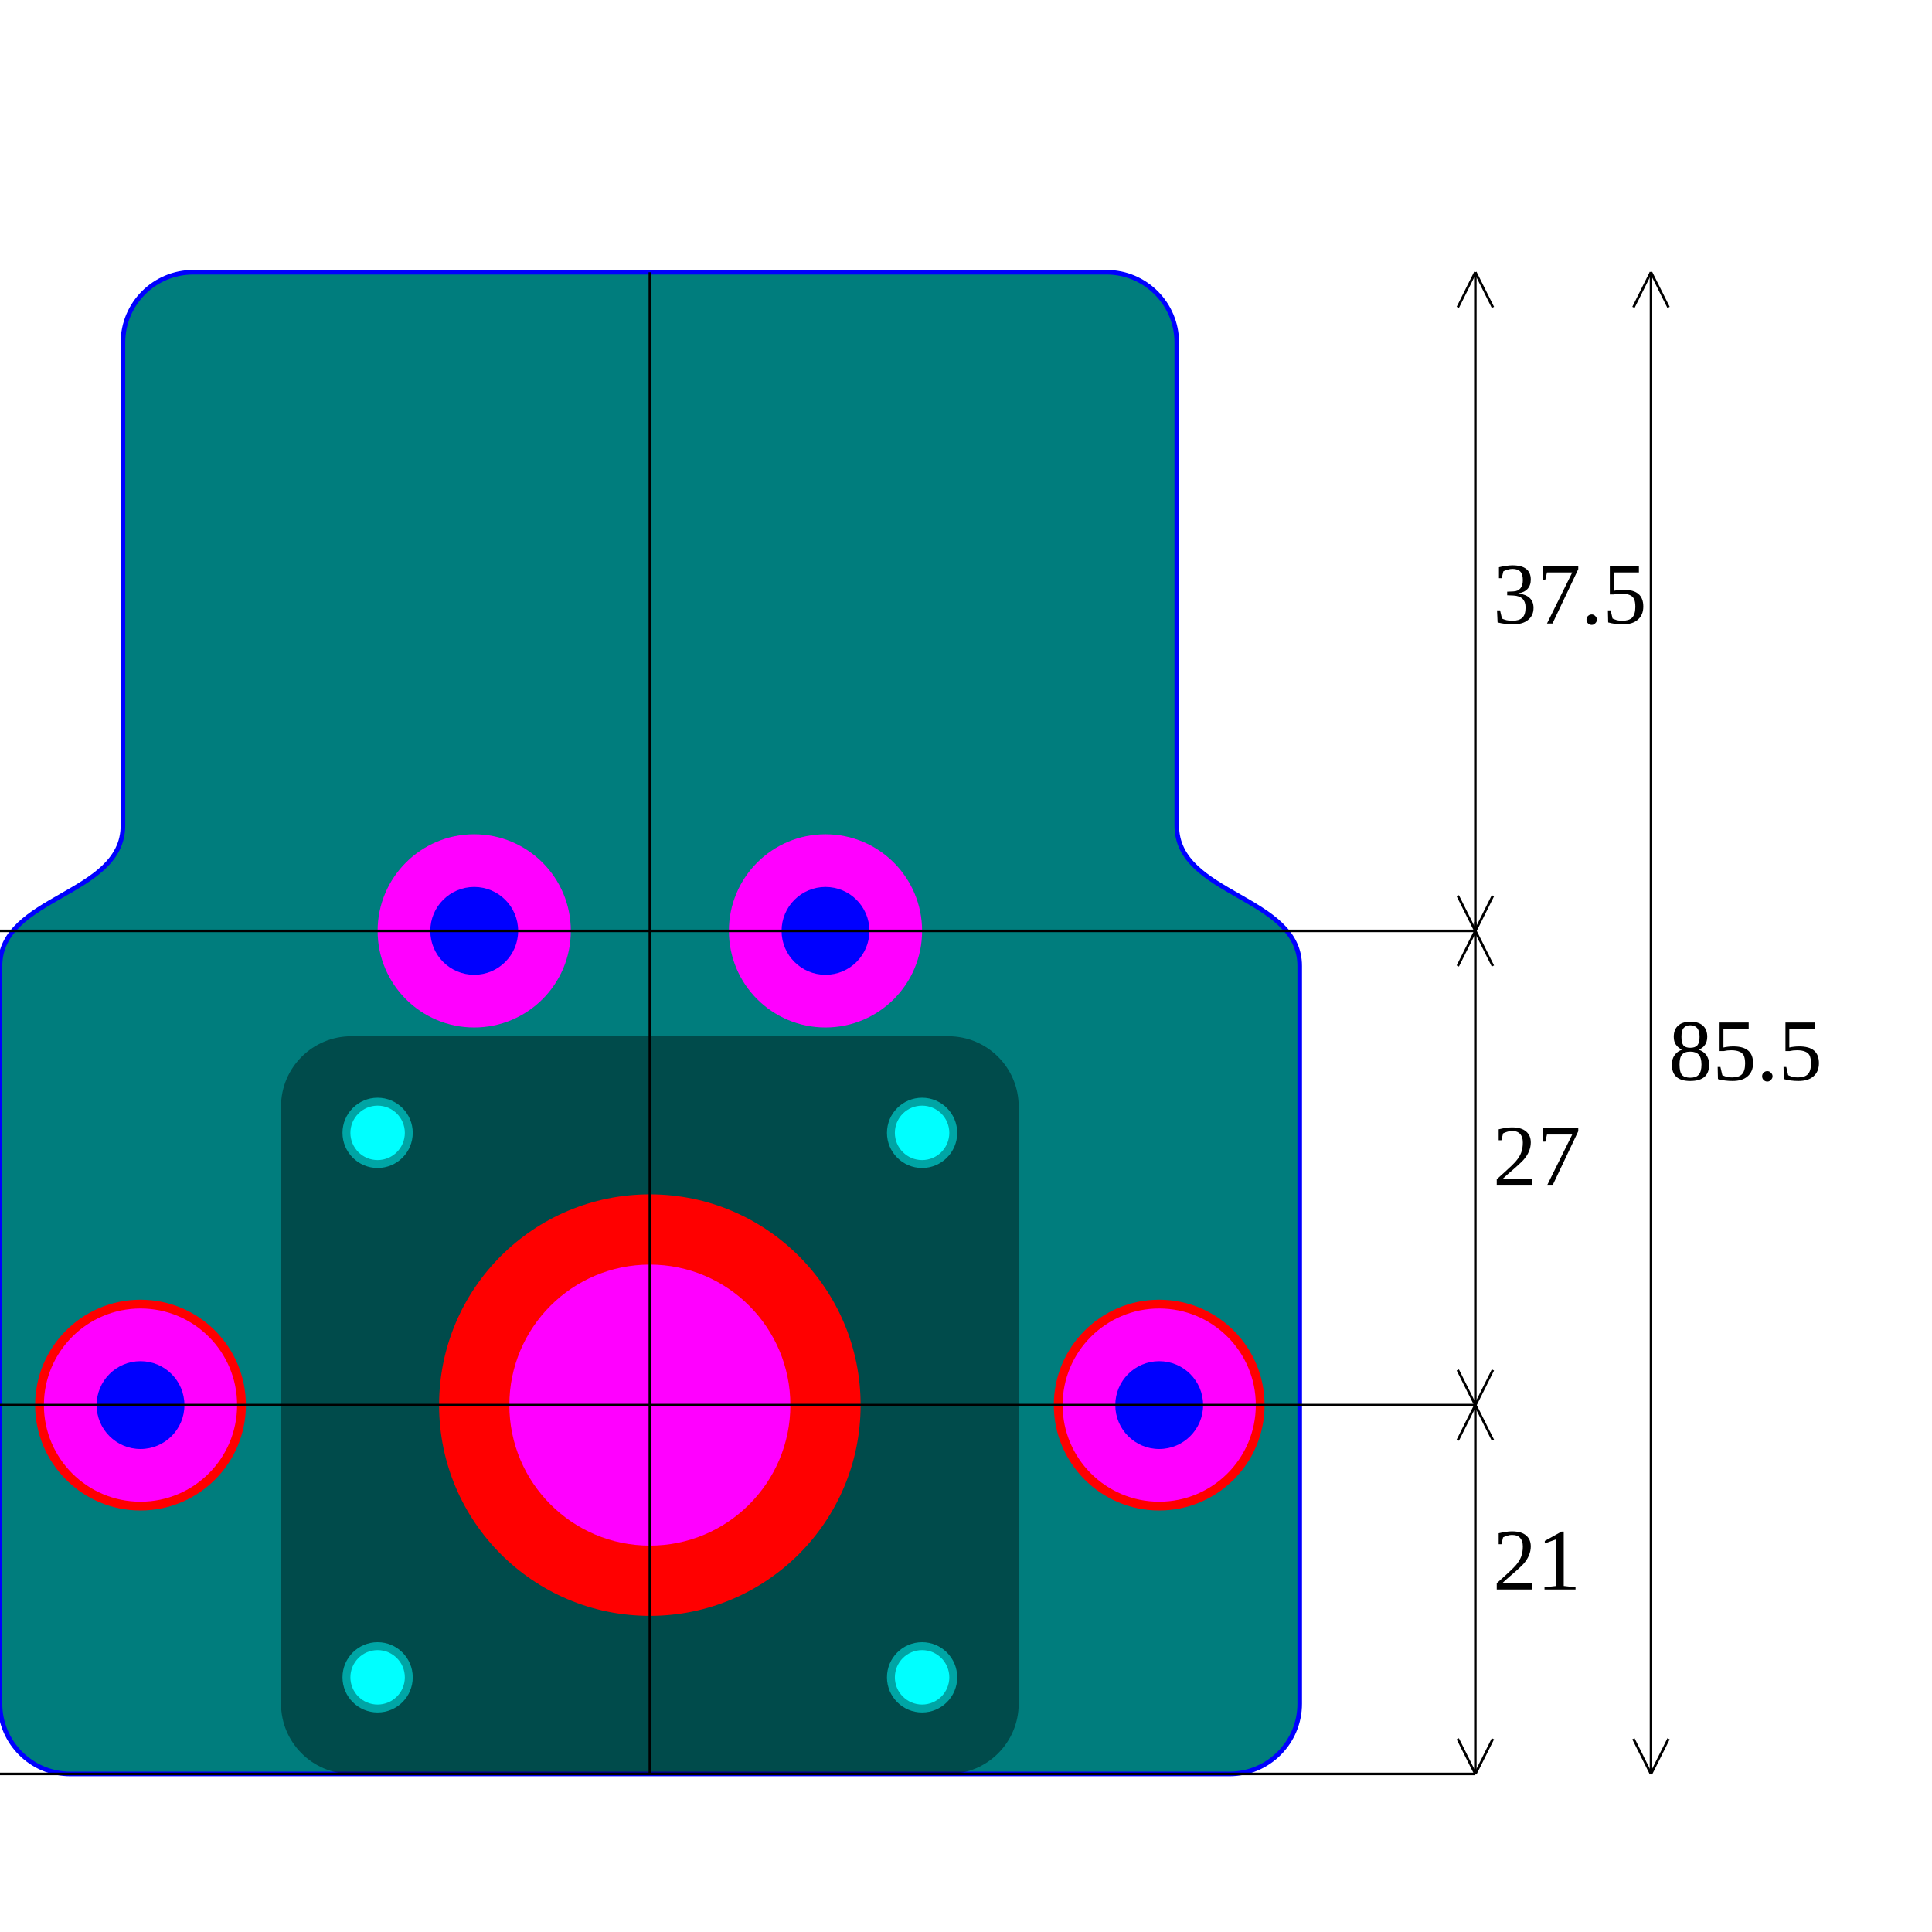
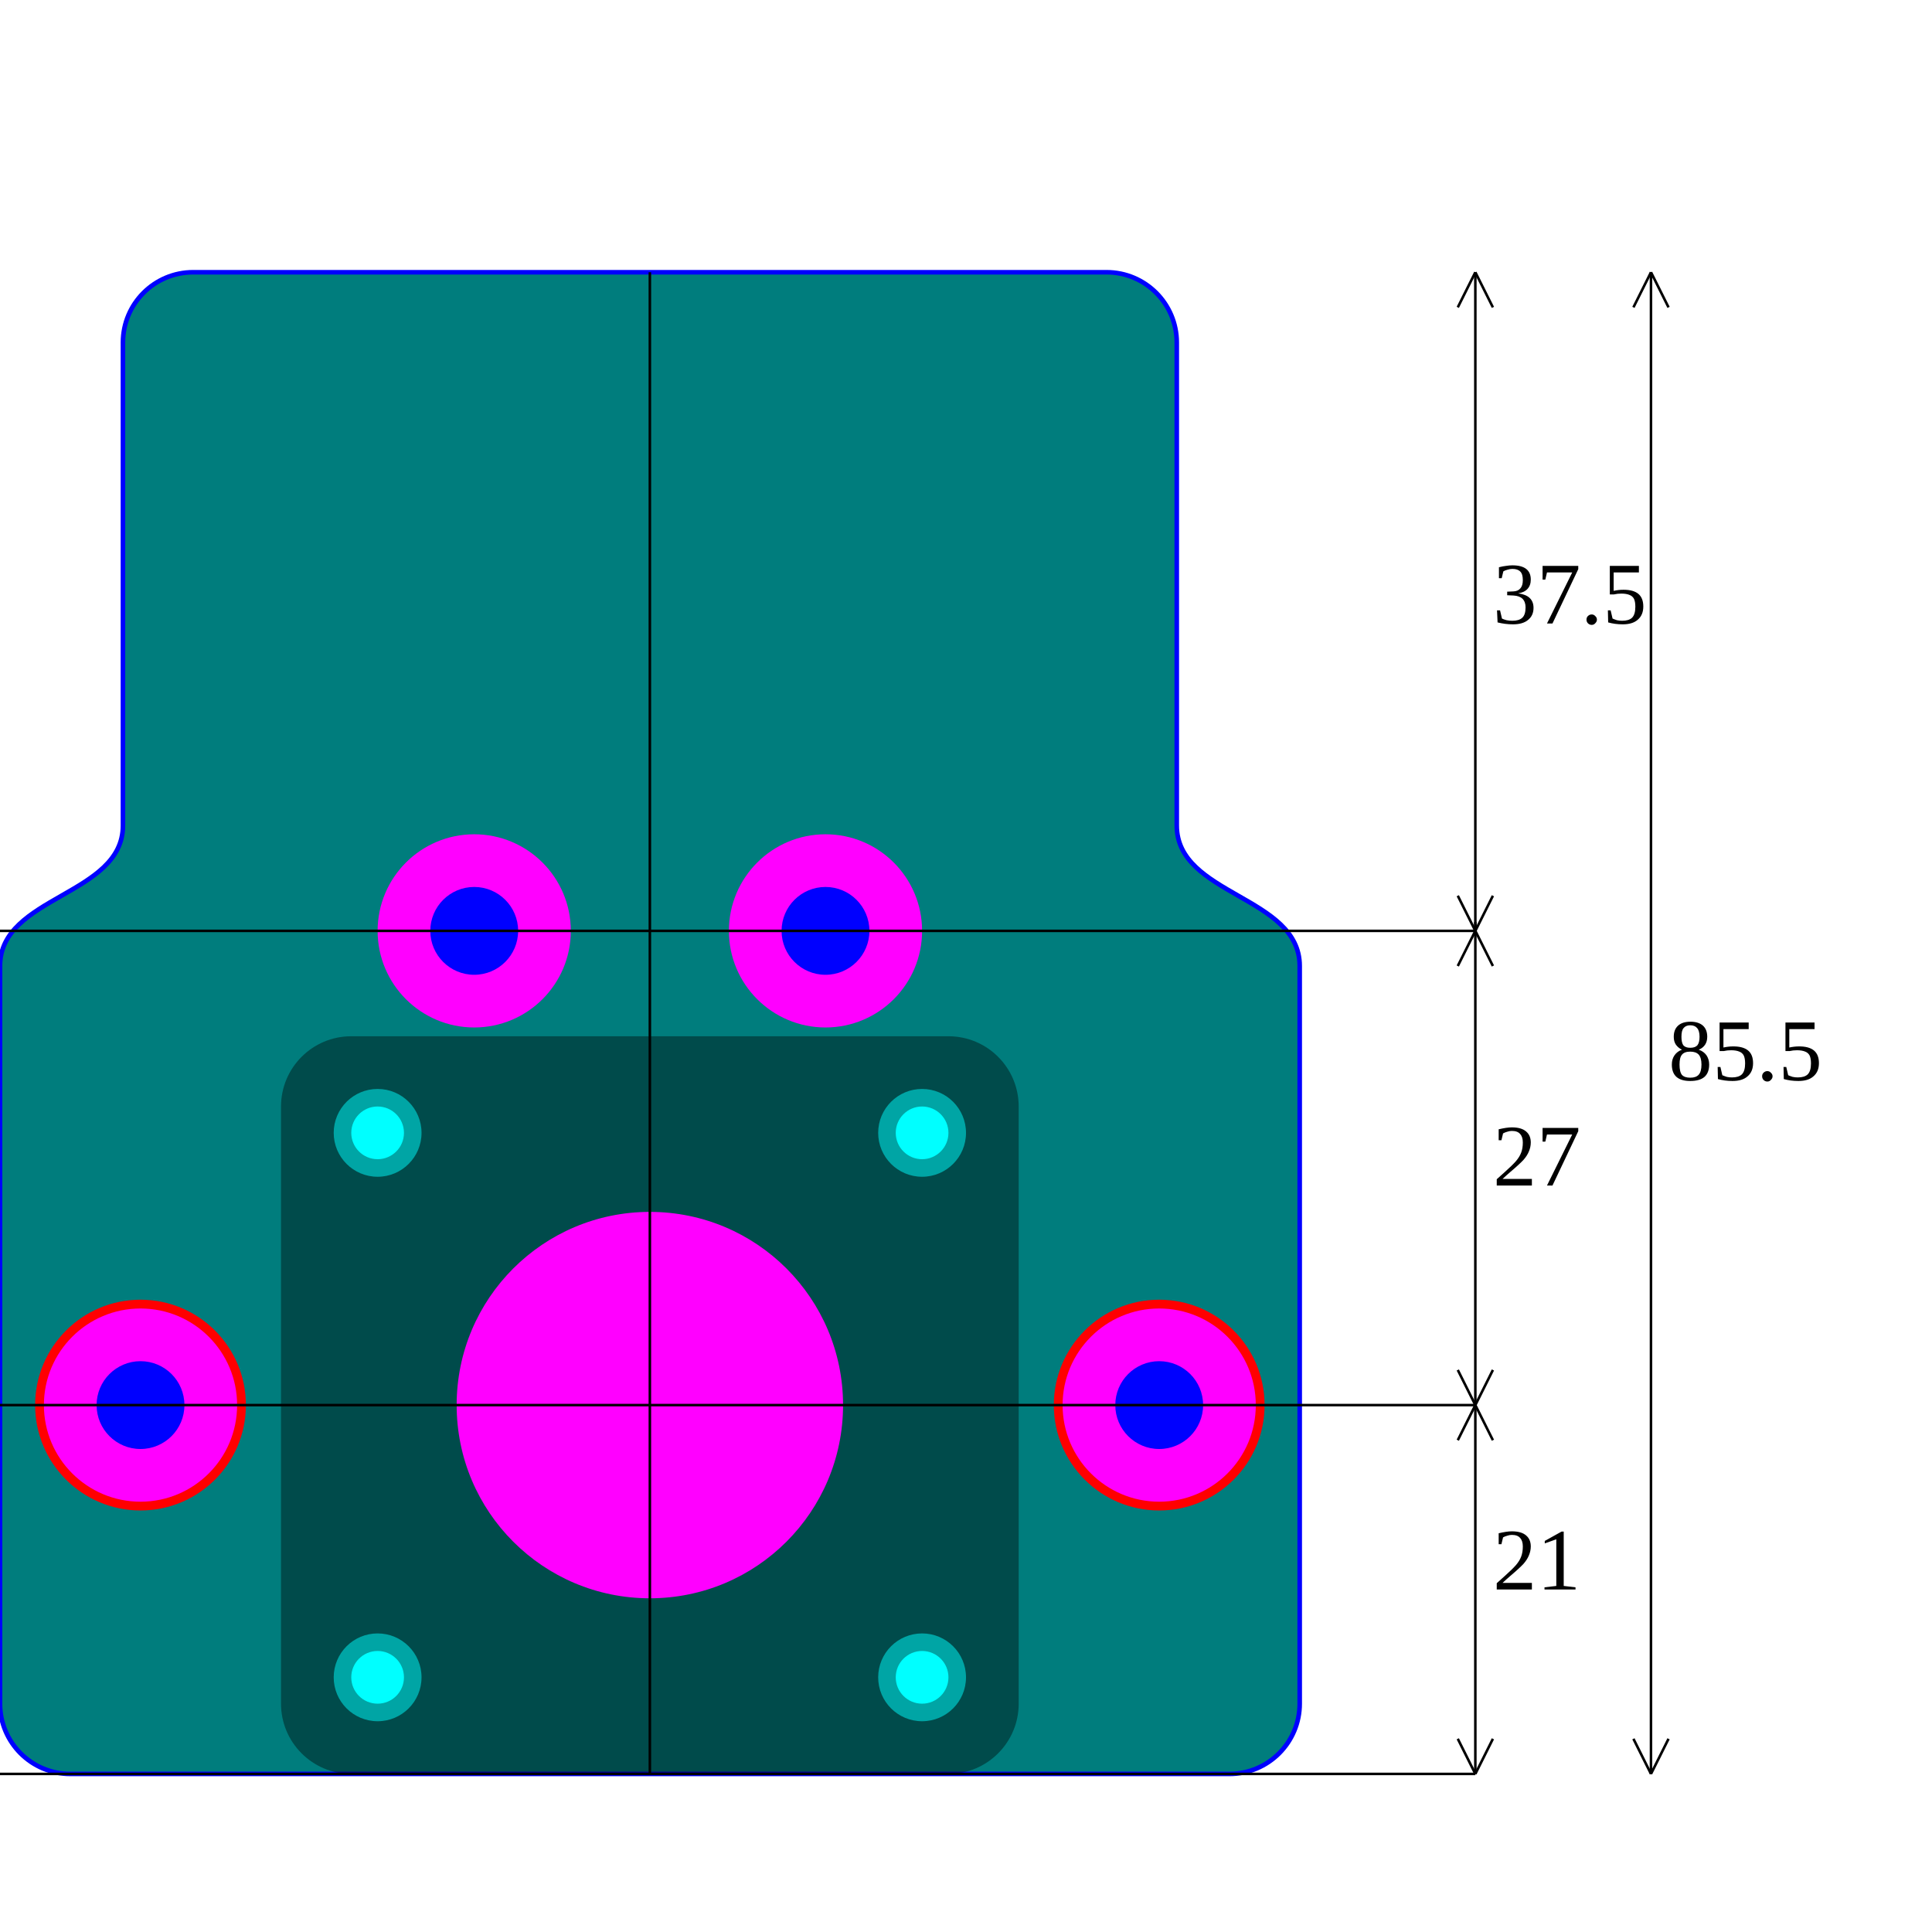
<svg xmlns="http://www.w3.org/2000/svg" width="110mm" height="110mm" viewBox="0 0 110 110" version="1.1" id="horizontal-sides">
  <defs id="defs">
-     <circle id="motor_base_hole_24mm_ref" style="font-variation-settings:normal;vector-effect:none;fill:#ff0000;fill-opacity:1;fill-rule:evenodd;stroke-width:0.353;stroke-linecap:butt;stroke-linejoin:miter;stroke-miterlimit:4;stroke-dasharray:none;stroke-dashoffset:0;stroke-opacity:1;stop-color:#000000" cx="0" cy="0" r="12" />
-     <circle id="motor_base_hole_16mm_ref" style="font-variation-settings:normal;vector-effect:none;fill:#ff00ff;fill-opacity:1;fill-rule:evenodd;stroke-width:0.353;stroke-linecap:butt;stroke-linejoin:miter;stroke-miterlimit:4;stroke-dasharray:none;stroke-dashoffset:0;stroke-opacity:1;stop-color:#000000" cx="0" cy="0" r="8" />
-     <circle id="spacer_hole_12mm" style="font-variation-settings:normal;vector-effect:none;fill:#ff0000;fill-opacity:1;fill-rule:evenodd;stroke-width:0.212;stroke-linecap:butt;stroke-linejoin:miter;stroke-miterlimit:4;stroke-dasharray:none;stroke-dashoffset:0;stroke-opacity:1;stop-color:#000000" cx="0" cy="0" r="6" />
-     <circle id="spacer_screw_5.0mm" style="font-variation-settings:normal;vector-effect:none;fill:#0000ff;fill-opacity:1;fill-rule:evenodd;stroke-width:0.314;stroke-linecap:butt;stroke-linejoin:miter;stroke-miterlimit:4;stroke-dasharray:none;stroke-dashoffset:0;stroke-opacity:1;stop-color:#000000" cx="0" cy="0" r="2.5" />
-     <circle id="spacer_screw_5.0mm_hole_11.0mm" style="font-variation-settings:normal;vector-effect:none;fill:#ff00ff;fill-opacity:1;fill-rule:evenodd;stroke-width:0.314;stroke-linecap:butt;stroke-linejoin:miter;stroke-miterlimit:4;stroke-dasharray:none;stroke-dashoffset:0;stroke-opacity:1;stop-color:#000000" cx="0" cy="0" r="5.5" />
-     <circle id="motor_screw_3.0mm" style="font-variation-settings:normal;vector-effect:none;fill:#00ffff;fill-opacity:1;fill-rule:evenodd;stroke-width:0.314;stroke-linecap:butt;stroke-linejoin:miter;stroke-miterlimit:4;stroke-dasharray:none;stroke-dashoffset:0;stroke-opacity:1;stop-color:#000000" cx="0" cy="0" r="1.55" />
-     <circle id="motor_screw_3.0mm_hole_4.0mm" style="opacity:0.5;font-variation-settings:normal;vector-effect:none;fill:#00ffff;fill-opacity:1;fill-rule:evenodd;stroke-width:0.314;stroke-linecap:butt;stroke-linejoin:miter;stroke-miterlimit:4;stroke-dasharray:none;stroke-dashoffset:0;stroke-opacity:1;stop-color:#000000" cx="0" cy="0" r="2.0" />
+     <circle id="motor_base_hole_22mm_ref" style="fill:#ff00ff;fill-opacity:1;fill-rule:evenodd;stroke-width:0.353;stroke-linecap:butt;stroke-linejoin:miter;stroke-miterlimit:4;stroke-dasharray:none;stroke-dashoffset:0;stroke-opacity:1;stop-color:#000000" cx="0" cy="0" r="11" />
+     <circle id="spacer_pocket_12mm" style="fill:#ff0000;fill-opacity:1;fill-rule:evenodd;stroke-width:0.212;stroke-linecap:butt;stroke-linejoin:miter;stroke-miterlimit:4;stroke-dasharray:none;stroke-dashoffset:0;stroke-opacity:1;stop-color:#000000" cx="0" cy="0" r="6" />
+     <circle id="spacer_screw_5.0mm" style="fill:#0000ff;fill-opacity:1;fill-rule:evenodd;stroke-width:0.314;stroke-linecap:butt;stroke-linejoin:miter;stroke-miterlimit:4;stroke-dasharray:none;stroke-dashoffset:0;stroke-opacity:1;stop-color:#000000" cx="0" cy="0" r="2.5" />
+     <circle id="spacer_screw_5.0mm_pocket_11.0mm" style="fill:#ff00ff;fill-opacity:1;fill-rule:evenodd;stroke-width:0.314;stroke-linecap:butt;stroke-linejoin:miter;stroke-miterlimit:4;stroke-dasharray:none;stroke-dashoffset:0;stroke-opacity:1;stop-color:#000000" cx="0" cy="0" r="5.5" />
+     <circle id="motor_screw_3.0mm_pocket_5.0mm" style="opacity:0.5;fill:#00ffff;fill-opacity:1;fill-rule:evenodd;stroke-width:0.314;stroke-linecap:butt;stroke-linejoin:miter;stroke-miterlimit:4;stroke-dasharray:none;stroke-dashoffset:0;stroke-opacity:1;stop-color:#000000" cx="0" cy="0" r="2.5" />
+     <circle id="motor_screw_3.0mm" style="fill:#00ffff;fill-opacity:1;fill-rule:evenodd;stroke-width:0.314;stroke-linecap:butt;stroke-linejoin:miter;stroke-miterlimit:4;stroke-dasharray:none;stroke-dashoffset:0;stroke-opacity:1;stop-color:#000000" cx="0" cy="0" r="1.50" />
    <rect id="plate_1" x="0" y="0" rx="4" ry="4" width="74" height="84" style="fill:rgb(123,125,125);opacity:0.5;stroke-width:0;stroke:rgb(0,0,0)" />
    <rect id="plate_2" x="7" y="0" rx="4" ry="4" width="60" height="34" style="fill:rgb(100,100,100);opacity:0.5;stroke-width:0;stroke:rgb(0,0,0)" />
    <path id="arrow_up" style="fill:none; stroke:#000000;stroke-width:0.144px;stroke-opacity:1" d="M 0 0 l 1 2  m -1 -2 l -1 2" />
    <path id="arrow_dw" style="fill:none; stroke:#000000;stroke-width:0.144px;stroke-opacity:1" d="M 0 0 l 1 -2 m -1 2  l -1 -2" />
  </defs>
  <g id="main" transform="translate(0 15.5)">
    <path id="contour" style="fill:rgb(0,125,125);stroke:#0000ff;stroke-width:0.261px;stroke-linecap:butt;stroke-linejoin:miter;stroke-opacity:1" d="M 11,0          h 52         a 4,4 0 0 1 4,4             v 27.5         C 67 35.5 74 35.5  74 39.5  v 42       a 4,4 0 0 1 -4,4   h -66       a 4,4 0 0 1 -4,-4           v -42       C 0 35.5 7 35.5  7 31.5     v -27.5       a 4,4 0 0 1 4,-4   z" />
    <g id="g_motor_base" transform="translate(16 43.5)">
      <rect id="motor_base" rx="4" ry="4" width="42" height="42" style="fill:rgb(0,0,0);opacity:0.4;stroke-width:0;stroke:rgb(0,0,0)" />
      <g id="motor_center" transform="translate(21 21)">
        <use href="#motor_screw_3.0mm" transform="translate(15.5 15.5)" id="motor_screw_3.0mm_NW" />
        <use href="#motor_screw_3.0mm" transform="translate(15.5 -15.5)" id="motor_screw_3.0mm_NE" />
        <use href="#motor_screw_3.0mm" transform="translate(-15.5 -15.5)" id="motor_screw_3.0mm_SW" />
        <use href="#motor_screw_3.0mm" transform="translate(-15.5 15.5)" id="motor_screw_3.0mm_SE" />
-         <use href="#motor_screw_3.0mm_hole_4.0mm" transform="translate(15.5 15.5)" id="motor_screw_3.0mm_hole_4.0mm_NW" />
-         <use href="#motor_screw_3.0mm_hole_4.0mm" transform="translate(15.5 -15.5)" id="motor_screw_3.0mm_hole_4.0mm_NE" />
-         <use href="#motor_screw_3.0mm_hole_4.0mm" transform="translate(-15.5 -15.5)" id="motor_screw_3.0mm_hole_4.0mm_SW" />
-         <use href="#motor_screw_3.0mm_hole_4.0mm" transform="translate(-15.5 15.5)" id="motor_screw_3.0mm_hole_4.0mm_SE" />
+         <use href="#motor_screw_3.0mm_pocket_5.0mm" transform="translate(15.5 15.5)" id="motor_screw_3.0mm_pocket_5.0mm_NW" />
+         <use href="#motor_screw_3.0mm_pocket_5.0mm" transform="translate(15.5 -15.5)" id="motor_screw_3.0mm_pocket_5.0mm_NE" />
+         <use href="#motor_screw_3.0mm_pocket_5.0mm" transform="translate(-15.5 -15.5)" id="motor_screw_3.0mm_pocket_5.0mm_SW" />
+         <use href="#motor_screw_3.0mm_pocket_5.0mm" transform="translate(-15.5 15.5)" id="motor_screw_3.0mm_pocket_5.0mm_SE" />
      </g>
    </g>
-     <use href="#motor_base_hole_24mm_ref" x="37" y="64.5" id="motor_base_hole_24mm" />
-     <use href="#motor_base_hole_16mm_ref" x="37" y="64.5" id="motor_base_hole_16mm" />
-     <use href="#spacer_hole_12mm" transform="translate(8  64.5)" id="spacer_hole_12mm_L" />
-     <use href="#spacer_hole_12mm" transform="translate(66 64.5)" id="spacer_hole_12mm_R" />
-     <use href="#spacer_screw_5.0mm_hole_11.0mm" transform="translate(8  64.5)" id="spacer_screw_5.0mm_hole_11.0mm_L1" />
-     <use href="#spacer_screw_5.0mm_hole_11.0mm" transform="translate(66 64.5)" id="spacer_screw_5.0mm_hole_11.0mm_R1" />
+     <use href="#motor_base_hole_22mm_ref" x="37" y="64.5" id="motor_base_hole_22mm" />
+     <use href="#spacer_pocket_12mm" transform="translate(8  64.5)" id="spacer_pocket_12mm_L" />
+     <use href="#spacer_pocket_12mm" transform="translate(66 64.5)" id="spacer_pocket_12mm_R" />
+     <use href="#spacer_screw_5.0mm_pocket_11.0mm" transform="translate(8  64.5)" id="spacer_screw_5.0mm_pocket_11.0mm_L1" />
+     <use href="#spacer_screw_5.0mm_pocket_11.0mm" transform="translate(66 64.5)" id="spacer_screw_5.0mm_pocket_11.0mm_R1" />
    <use href="#spacer_screw_5.0mm" transform="translate(8  64.5)" id="spacer_screw_5.0mm_L1" />
    <use href="#spacer_screw_5.0mm" transform="translate(66 64.5)" id="spacer_screw_5.0mm_R1" />
-     <use href="#spacer_screw_5.0mm_hole_11.0mm" transform="translate(27  37.5)" id="spacer_screw_5.0mm_hole_11.0mm_L2" />
-     <use href="#spacer_screw_5.0mm_hole_11.0mm" transform="translate(47  37.5)" id="spacer_screw_5.0mm_hole_11.0mm_R2" />
+     <use href="#spacer_screw_5.0mm_pocket_11.0mm" transform="translate(27  37.5)" id="spacer_screw_5.0mm_pocket_11.0mm_L2" />
+     <use href="#spacer_screw_5.0mm_pocket_11.0mm" transform="translate(47  37.5)" id="spacer_screw_5.0mm_pocket_11.0mm_R2" />
    <use href="#spacer_screw_5.0mm" transform="translate(27 37.5)" id="spacer_screw_5.0mm_L2" />
    <use href="#spacer_screw_5.0mm" transform="translate(47 37.5)" id="spacer_screw_5.0mm_R2" />
    <path id="line_h_36" style="stroke:#000000;stroke-width:0.144px;stroke-opacity:1" d="M 0,37.5  84,37.5" />
    <path id="line_h_63" style="stroke:#000000;stroke-width:0.144px;stroke-opacity:1" d="M 0,64.5  84,64.5" />
    <path id="line_h_84" style="stroke:#000000;stroke-width:0.144px;stroke-opacity:1" d="M 0,85.5  84,85.5" />
    <path id="line_v_37" style="stroke:#000000;stroke-width:0.144px;stroke-opacity:1" d="M 37,0  37,85.5" />
    <path id="arrow_v_dist36" style="fill:none; stroke:#000000;stroke-width:0.144px;stroke-opacity:1" d="M 84,0  L 84,37.5" />
    <use href="#arrow_up" transform="translate(84 0)" />
    <use href="#arrow_dw" transform="translate(84 37.5)" />
    <text x="85" y="20" xml:space="preserve" style="font-size:5px">37.5</text>
    <path id="arrowe_v_dist36" style="fill:none; stroke:#000000;stroke-width:0.144px;stroke-opacity:1" d="M 84,37  L 84,64.5" />
    <use href="#arrow_up" transform="translate(84 37.5)" />
    <use href="#arrow_dw" transform="translate(84 64.5)" />
    <text x="85" y="52" xml:space="preserve" style="font-size:5px">27</text>
    <path id="arrowe_v_dist21" style="fill:none; stroke:#000000;stroke-width:0.144px;stroke-opacity:1" d="M 84,64.5  L 84,85.5" />
    <use href="#arrow_up" transform="translate(84 64.5)" />
    <use href="#arrow_dw" transform="translate(84 85.5)" />
    <text x="85" y="75" xml:space="preserve" style="font-size:5px">21</text>
    <path id="arrowe_v_dist84" style="fill:none; stroke:#000000;stroke-width:0.144px;stroke-opacity:1" d="M 94,0  L 94,85.5" />
    <use href="#arrow_up" transform="translate(94 0)" />
    <use href="#arrow_dw" transform="translate(94 85.5)" />
    <text x="95" y="46" xml:space="preserve" style="font-size:5px">85.5</text>
  </g>
</svg>
